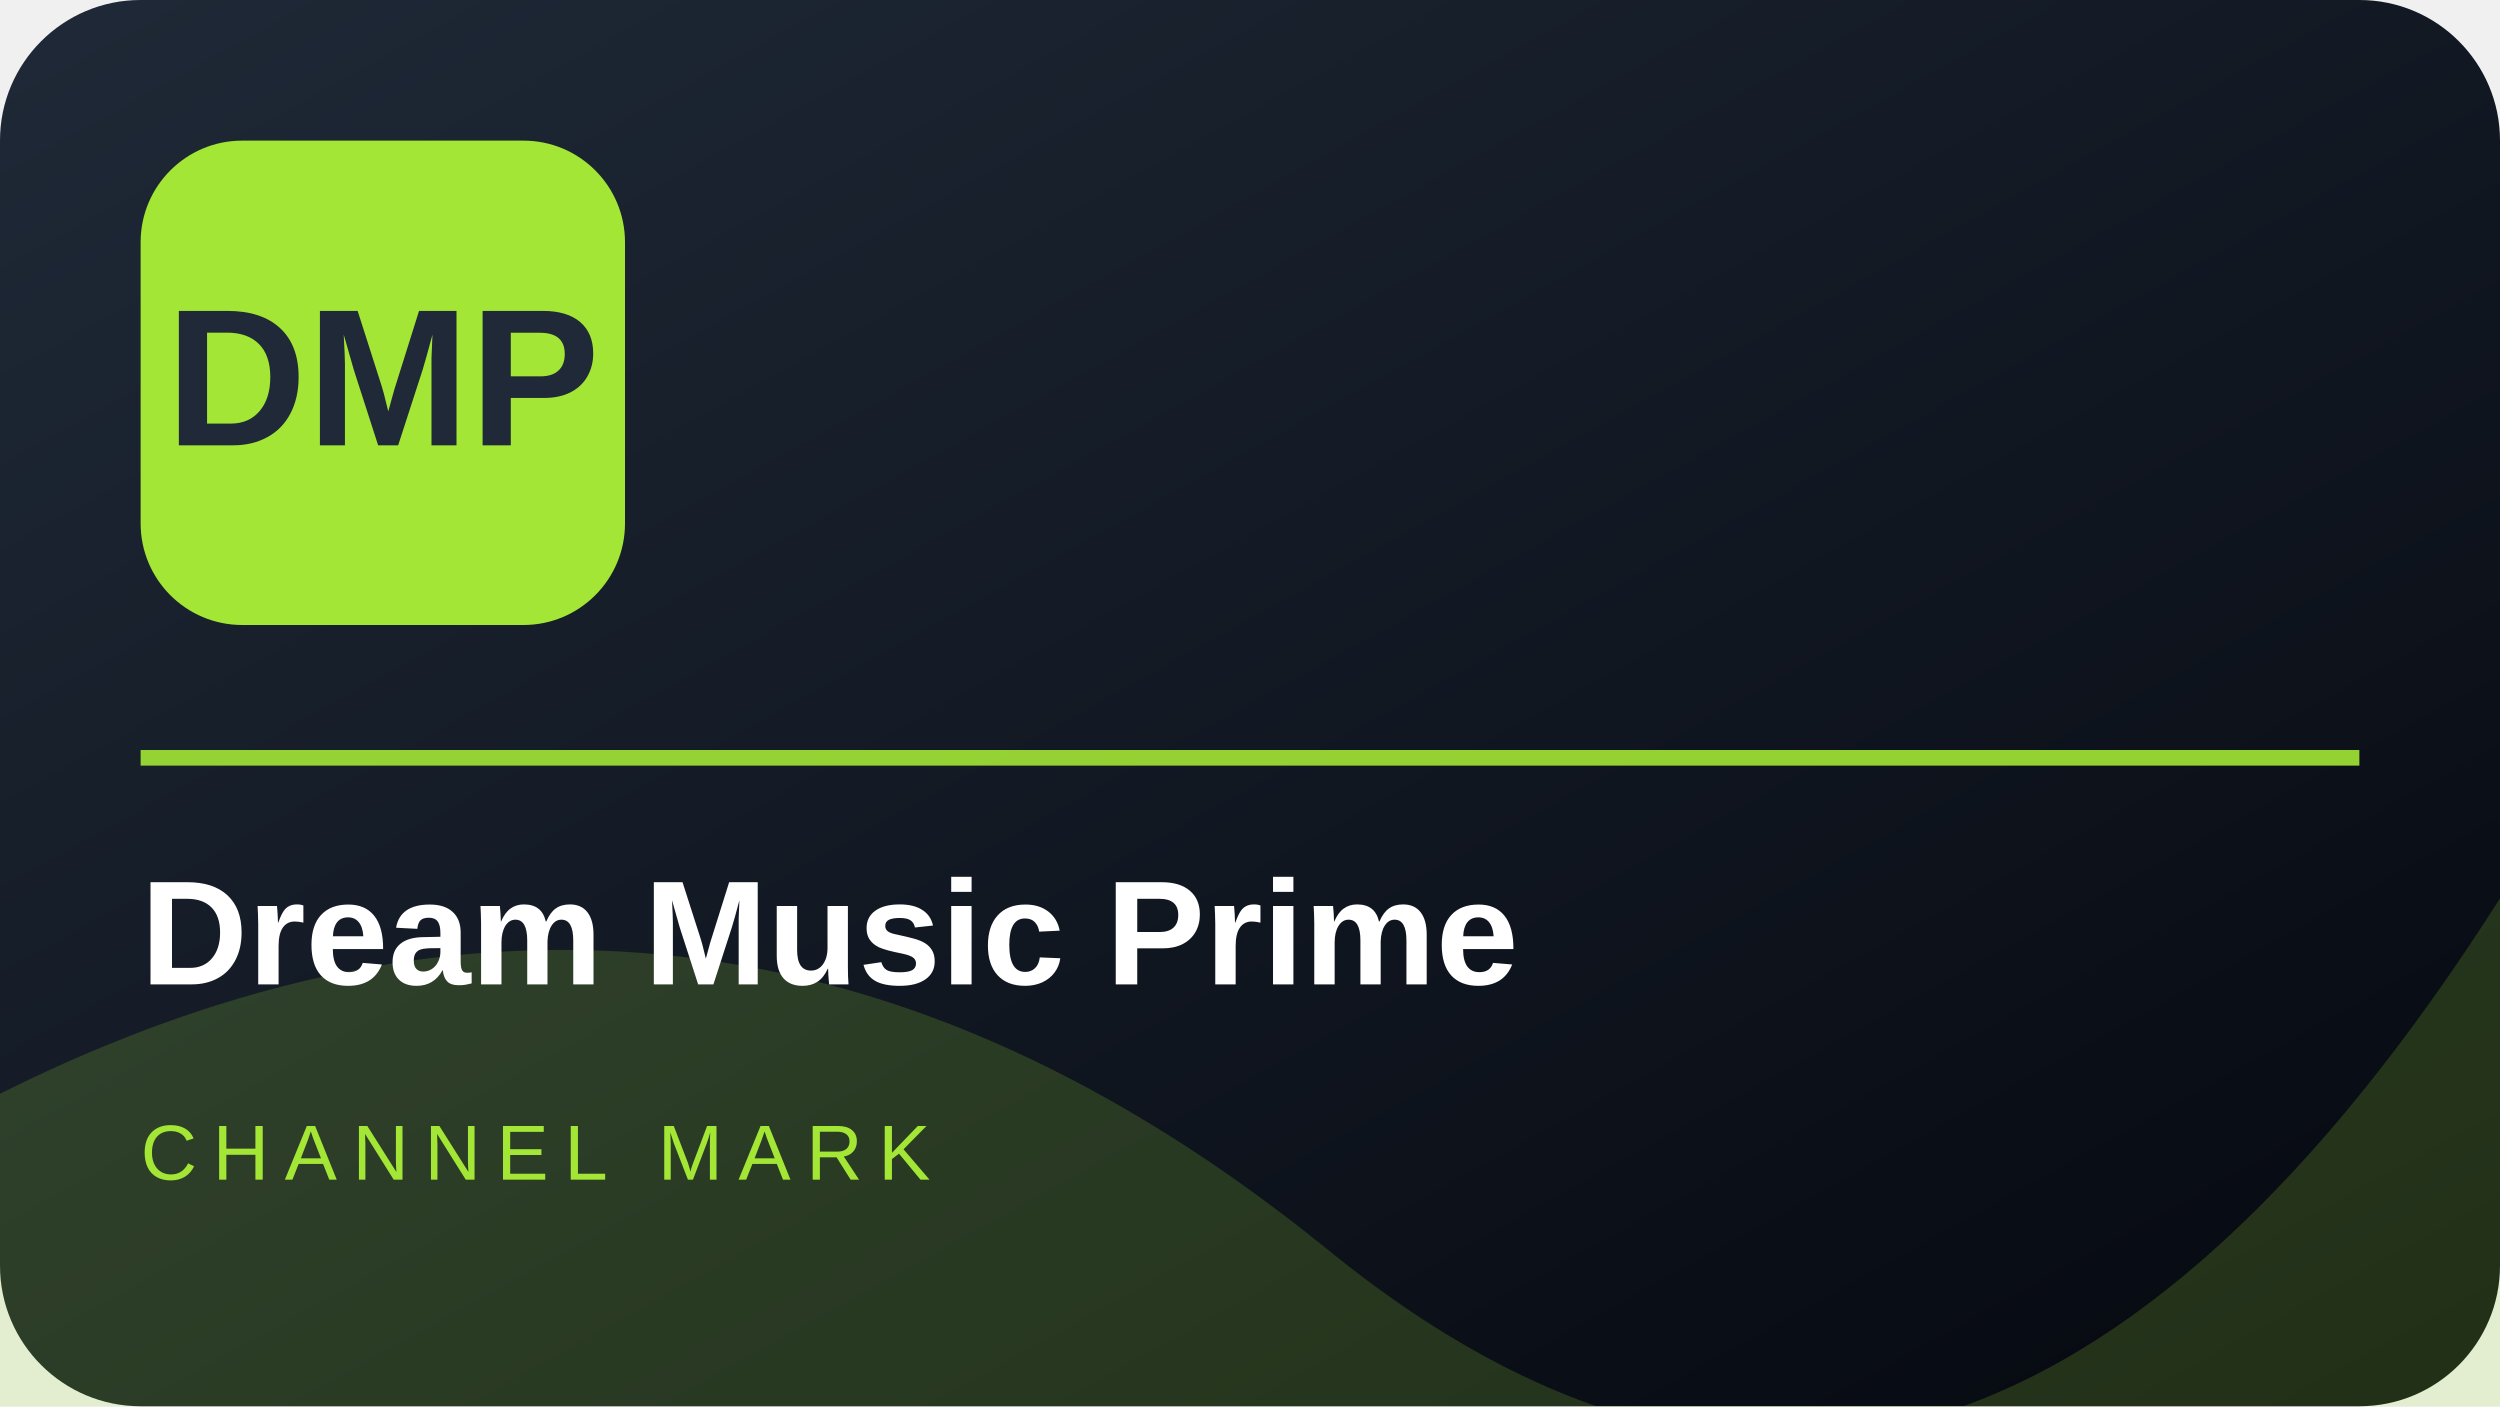
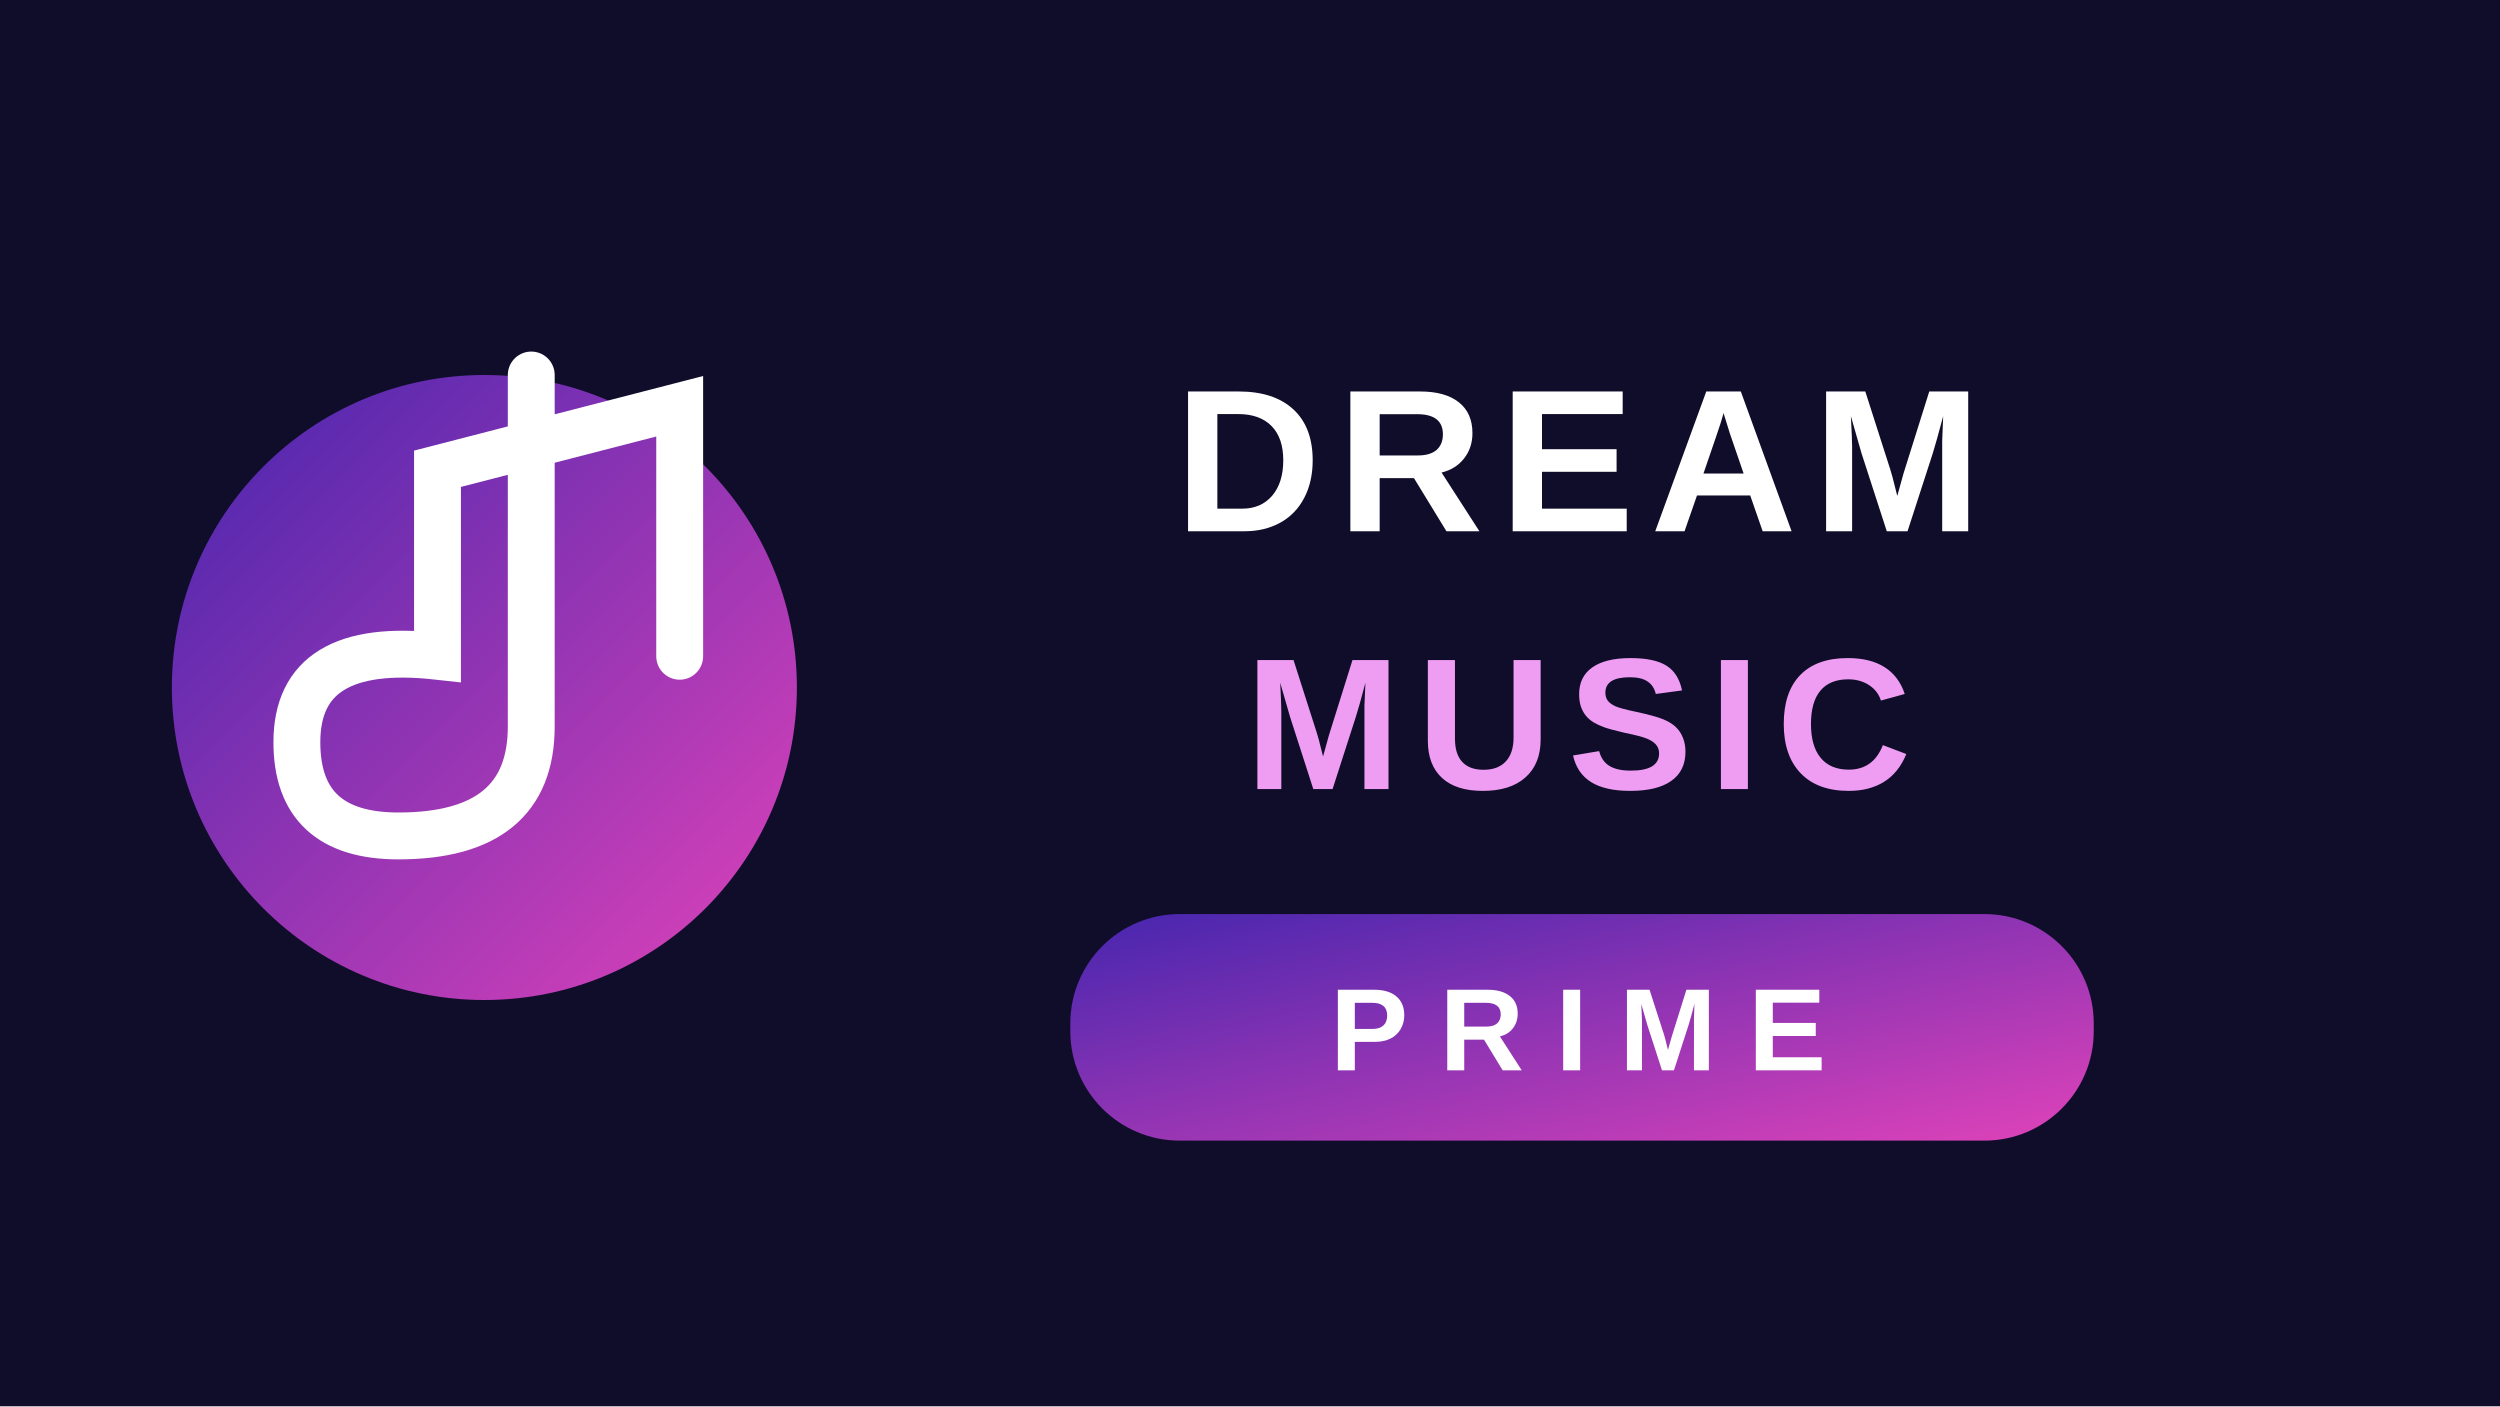
<svg xmlns="http://www.w3.org/2000/svg" width="320" height="180" viewBox="0 0 320 180" role="img" aria-label="Dream Music Prime logo">
  <defs>
-     <linearGradient id="g" x1="0" y1="0" x2="1" y2="1">
-       <stop offset="0" stop-color="#1f2937" />
-       <stop offset="1" stop-color="#05080f" />
+     <linearGradient id="dm" x1="0" y1="0" x2="1" y2="1">
+       <stop stop-color="#4526ae" />
+       <stop offset="1" stop-color="#e043b9" />
    </linearGradient>
  </defs>
-   <rect width="320" height="180" rx="18" fill="url(#g)" />
-   <path d="M0 140 Q90 95 170 160 T320 115 V180 H0Z" fill="#a3e635" opacity=".18" />
-   <rect x="18" y="18" width="62" height="62" rx="13" fill="#a3e635" />
-   <text x="49" y="57" font-family="Arial,Helvetica,sans-serif" font-size="25" font-weight="800" text-anchor="middle" fill="#1f2937">DMP</text>
-   <rect x="18" y="96" width="284" height="2" fill="#a3e635" opacity=".9" />
-   <text x="18" y="126" font-family="Arial,Helvetica,sans-serif" font-size="19" font-weight="700" fill="#ffffff">Dream Music Prime</text>
-   <text x="18" y="151" font-family="Arial,Helvetica,sans-serif" font-size="10" letter-spacing="2" fill="#a3e635">CHANNEL MARK</text>
+   <rect width="320" height="180" fill="#100d2a" />
+   <circle cx="62" cy="88" r="40" fill="url(#dm)" />
+   <path d="M68 48V93Q68 107 51 107Q38 107 38 95Q38 82 56 84V60L87 52V84" fill="none" stroke="#fff" stroke-width="6" stroke-linecap="round" />
+   <text x="202" y="68" fill="#fff" font-family="Arial,sans-serif" font-size="26" font-weight="900" text-anchor="middle" letter-spacing="2">DREAM</text>
+   <text x="202" y="101" fill="#ee9df2" font-family="Arial,sans-serif" font-size="24" font-weight="800" text-anchor="middle" letter-spacing="2">MUSIC</text>
+   <rect x="137" y="117" width="131" height="29" rx="14" fill="url(#dm)" />
+   <text x="202" y="137" fill="#fff" font-family="Arial,sans-serif" font-size="15" font-weight="900" text-anchor="middle" letter-spacing="4">PRIME</text>
</svg>
